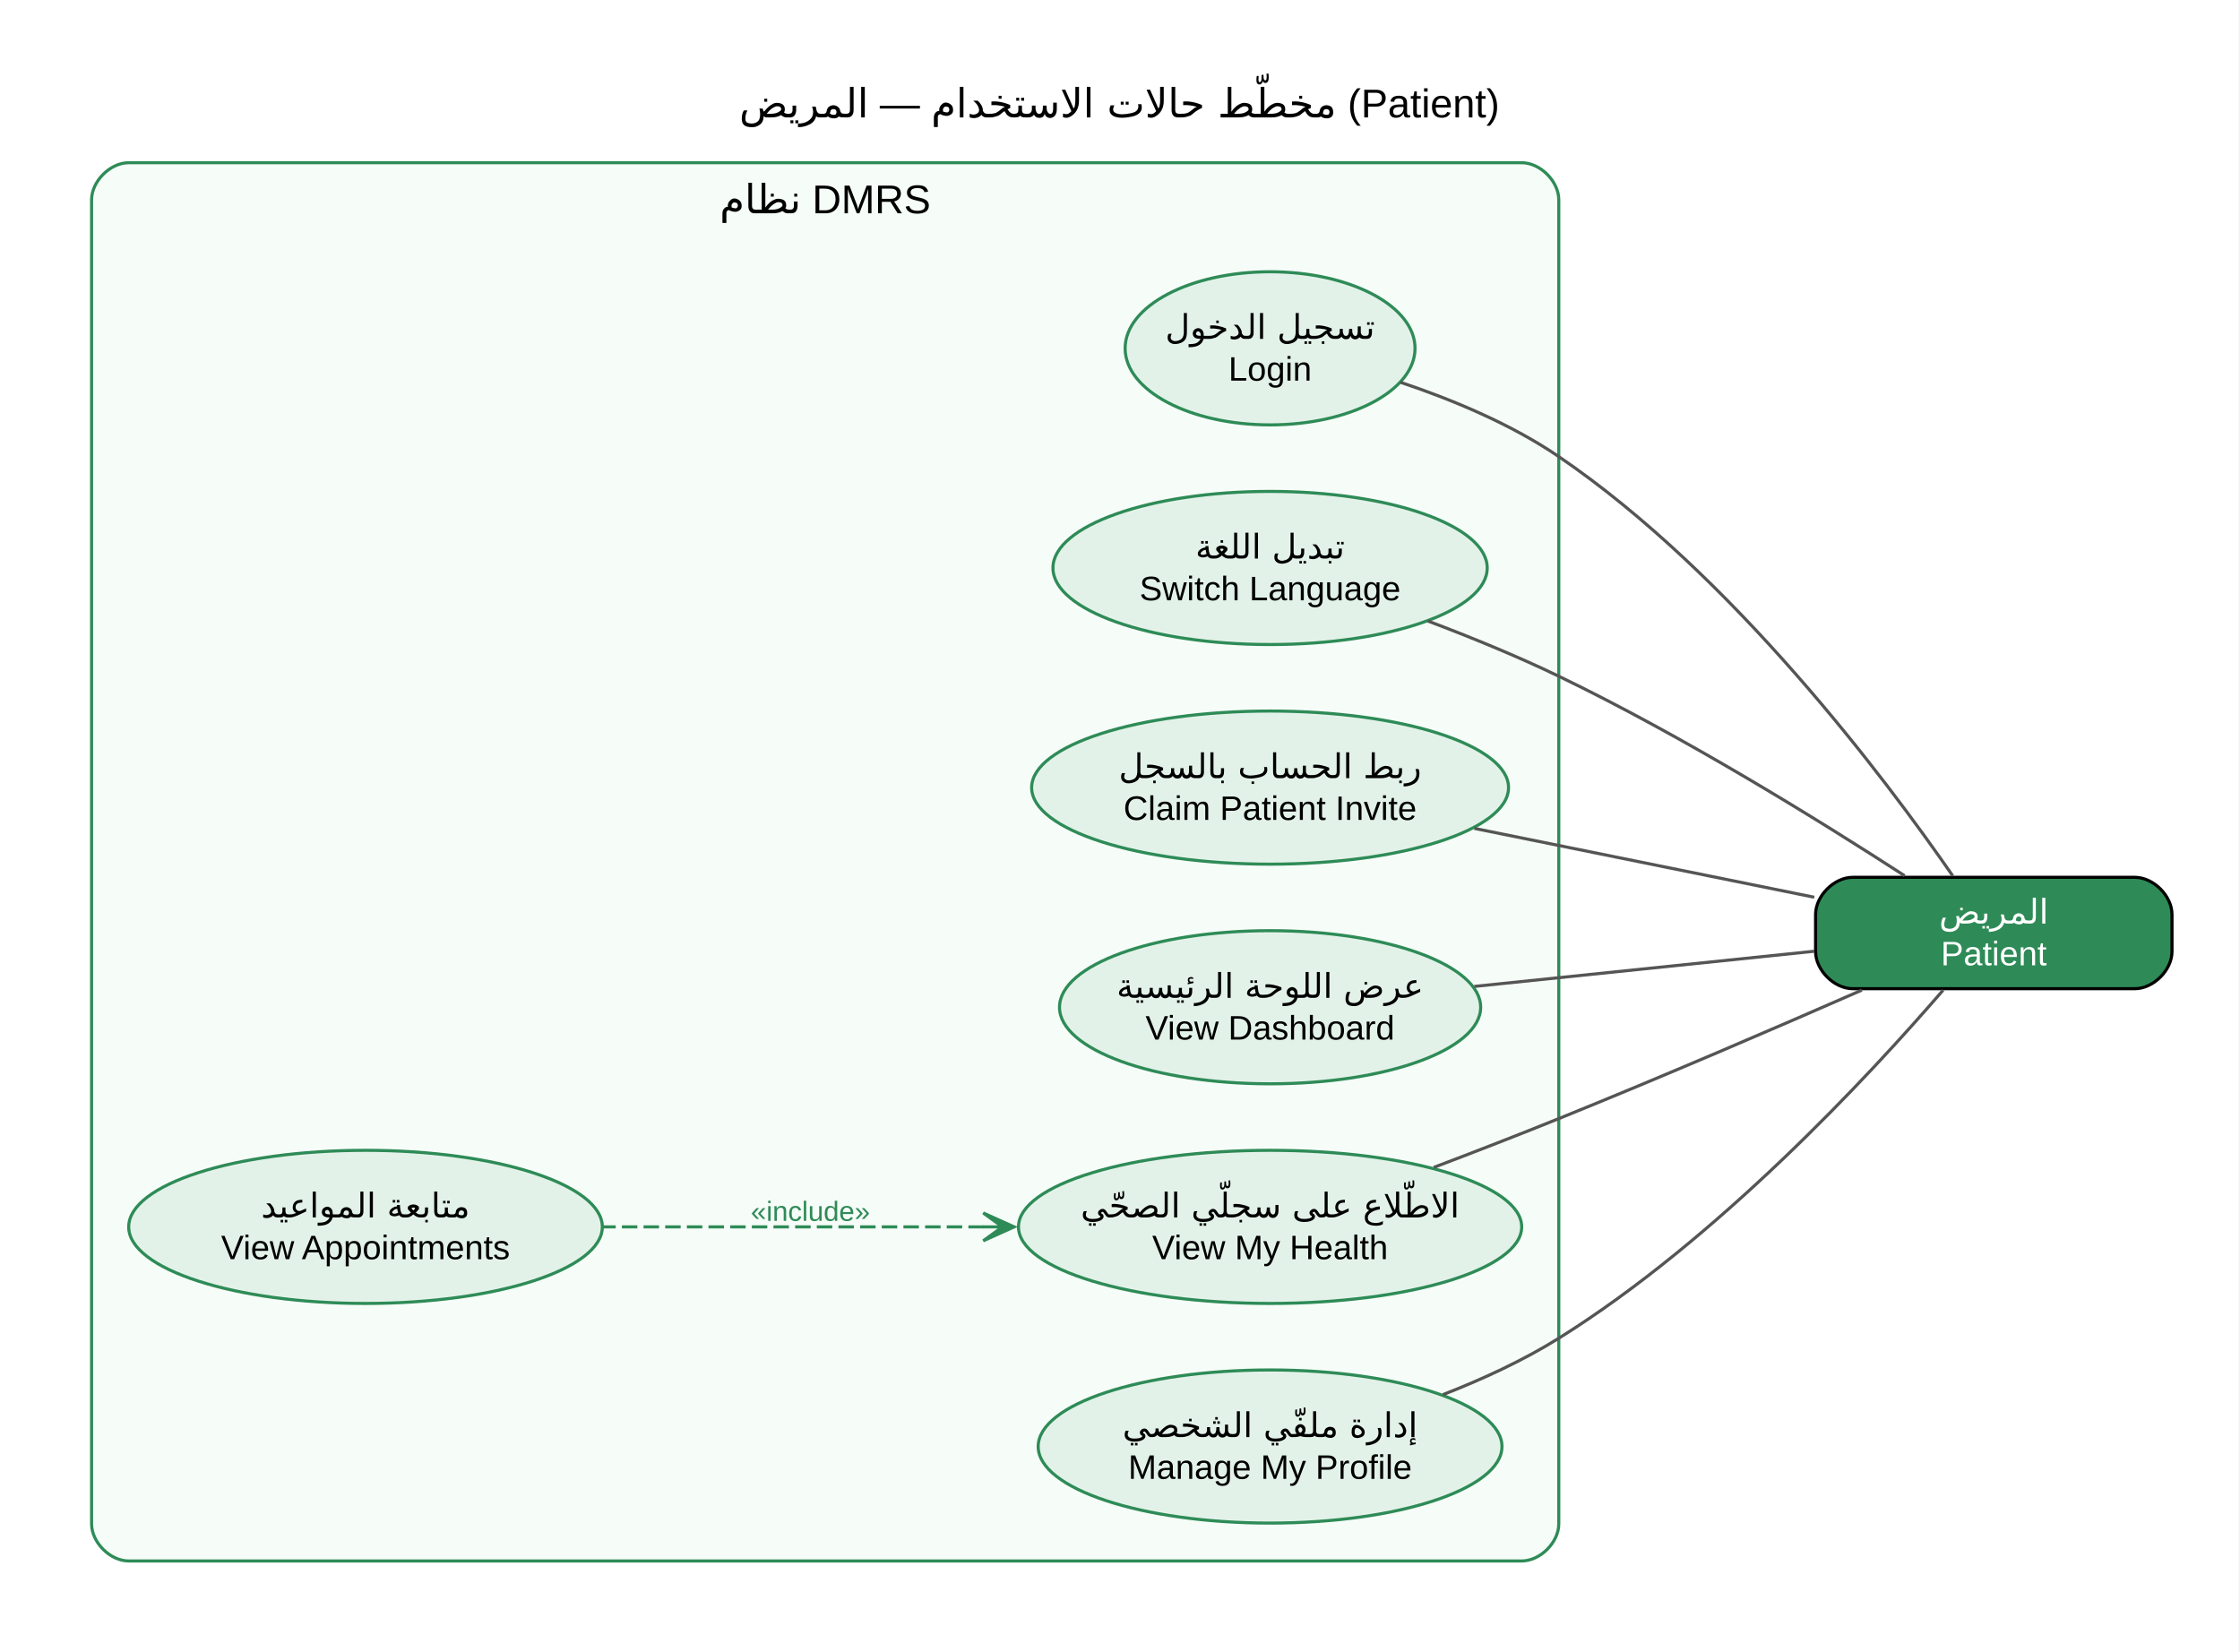
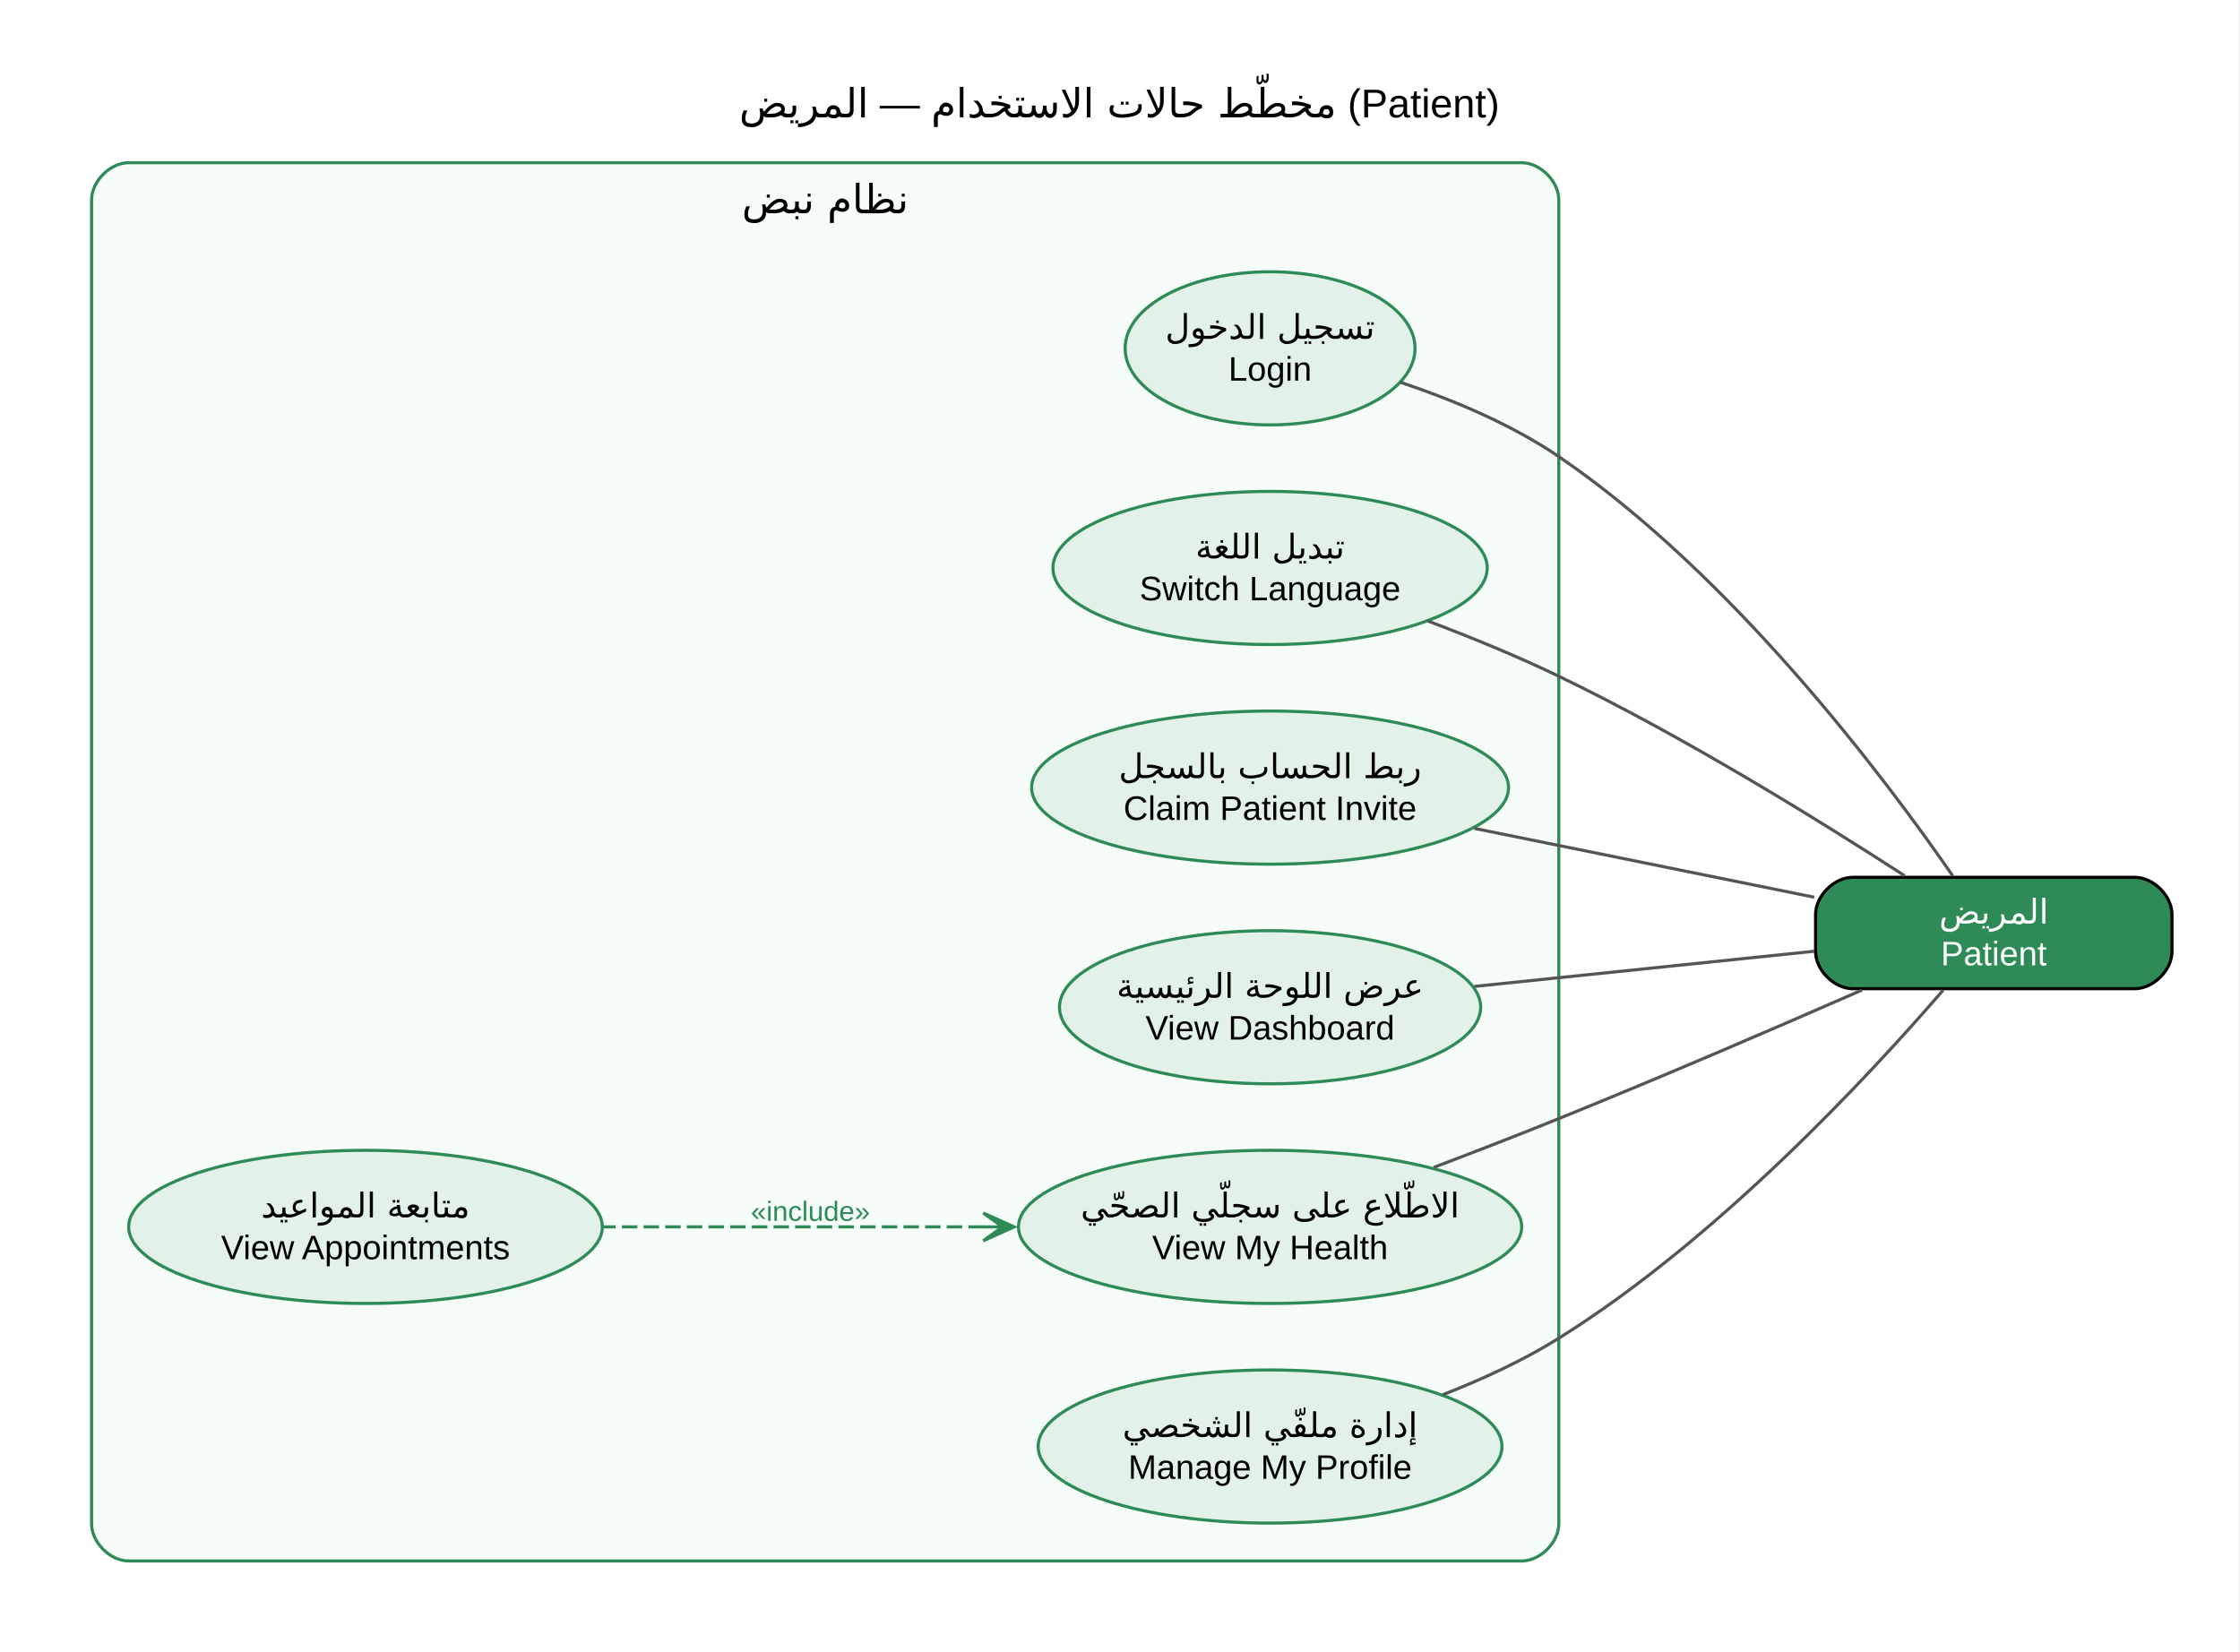
<svg xmlns="http://www.w3.org/2000/svg" width="724pt" height="534pt" viewBox="0.00 0.00 724.00 534.00">
  <g id="graph0" class="graph" transform="scale(1 1) rotate(0) translate(21.6 512.6)">
    <polygon fill="white" stroke="none" points="-21.6,21.6 -21.6,-512.6 702.02,-512.6 702.02,21.6 -21.6,21.6" />
    <text xml:space="preserve" text-anchor="middle" x="340.21" y="-474.65" font-family="Arial" font-size="13.00">مخطّط حالات الاستخدام — المريض (Patient)</text>
    <g id="clust1" class="cluster">
      <path fill="#f6fcf8" stroke="#2e8b57" d="M20,-8C20,-8 470.22,-8 470.22,-8 476.22,-8 482.22,-14 482.22,-20 482.22,-20 482.22,-448 482.22,-448 482.22,-454 476.22,-460 470.22,-460 470.22,-460 20,-460 20,-460 14,-460 8,-454 8,-448 8,-448 8,-20 8,-20 8,-14 14,-8 20,-8" />
-       <text xml:space="preserve" text-anchor="middle" x="245.11" y="-443.65" font-family="Arial" font-size="13.00">نظام DMRS</text>
+       <text xml:space="preserve" text-anchor="middle" x="245.11" y="-443.65" font-family="Arial" font-size="13.00">نظام نبض</text>
    </g>
    <g id="node1" class="node">
      <path fill="#2e8b57" stroke="black" d="M668.42,-229C668.42,-229 577.22,-229 577.22,-229 571.22,-229 565.22,-223 565.22,-217 565.22,-217 565.22,-205 565.22,-205 565.22,-199 571.22,-193 577.22,-193 577.22,-193 668.42,-193 668.42,-193 674.42,-193 680.42,-199 680.42,-205 680.42,-205 680.42,-217 680.42,-217 680.42,-223 674.42,-229 668.42,-229" />
      <text xml:space="preserve" text-anchor="middle" x="622.82" y="-214.05" font-family="Arial" font-size="11.00" fill="white">المريض</text>
      <text xml:space="preserve" text-anchor="middle" x="622.82" y="-200.55" font-family="Arial" font-size="11.00" fill="white">Patient</text>
    </g>
    <g id="node2" class="node">
      <ellipse fill="#e3f2e9" stroke="#2e8b57" cx="388.91" cy="-400" rx="46.85" ry="24.75" />
      <text xml:space="preserve" text-anchor="middle" x="388.91" y="-403.05" font-family="Arial" font-size="11.00">تسجيل الدخول</text>
      <text xml:space="preserve" text-anchor="middle" x="388.91" y="-389.55" font-family="Arial" font-size="11.00">Login</text>
    </g>
    <g id="edge1" class="edge">
      <path fill="none" stroke="#555555" d="M609.55,-229.48C587.55,-261.3 538.43,-326.68 482.22,-365 466.79,-375.52 447.76,-383.43 431,-389.04" />
    </g>
    <g id="node3" class="node">
      <ellipse fill="#e3f2e9" stroke="#2e8b57" cx="388.91" cy="-329" rx="70.18" ry="24.75" />
      <text xml:space="preserve" text-anchor="middle" x="388.91" y="-332.05" font-family="Arial" font-size="11.00">تبديل اللغة</text>
      <text xml:space="preserve" text-anchor="middle" x="388.91" y="-318.55" font-family="Arial" font-size="11.00">Switch Language</text>
    </g>
    <g id="edge2" class="edge">
      <path fill="none" stroke="#555555" d="M594.02,-229.5C566.4,-247.39 522.48,-274.59 482.22,-294 468.79,-300.48 453.83,-306.6 439.92,-311.85" />
    </g>
    <g id="node4" class="node">
      <ellipse fill="#e3f2e9" stroke="#2e8b57" cx="388.91" cy="-258" rx="77.07" ry="24.75" />
      <text xml:space="preserve" text-anchor="middle" x="388.91" y="-261.05" font-family="Arial" font-size="11.00">ربط الحساب بالسجل</text>
      <text xml:space="preserve" text-anchor="middle" x="388.91" y="-247.55" font-family="Arial" font-size="11.00">Claim Patient Invite</text>
    </g>
    <g id="edge3" class="edge">
      <path fill="none" stroke="#555555" d="M564.79,-222.56C531.53,-229.3 489.46,-237.82 454.92,-244.82" />
    </g>
    <g id="node5" class="node">
      <ellipse fill="#e3f2e9" stroke="#2e8b57" cx="388.91" cy="-187" rx="68.06" ry="24.75" />
      <text xml:space="preserve" text-anchor="middle" x="388.91" y="-190.05" font-family="Arial" font-size="11.00">عرض اللوحة الرئيسية</text>
      <text xml:space="preserve" text-anchor="middle" x="388.91" y="-176.55" font-family="Arial" font-size="11.00">View Dashboard</text>
    </g>
    <g id="edge4" class="edge">
      <path fill="none" stroke="#555555" d="M564.79,-205.1C531.53,-201.66 489.46,-197.3 454.92,-193.73" />
    </g>
    <g id="node6" class="node">
      <ellipse fill="#e3f2e9" stroke="#2e8b57" cx="388.91" cy="-116" rx="81.32" ry="24.75" />
      <text xml:space="preserve" text-anchor="middle" x="388.91" y="-119.05" font-family="Arial" font-size="11.00">الاطّلاع على سجلّي الصحّي</text>
      <text xml:space="preserve" text-anchor="middle" x="388.91" y="-105.55" font-family="Arial" font-size="11.00">View My Health</text>
    </g>
    <g id="edge5" class="edge">
      <path fill="none" stroke="#555555" d="M580.18,-192.54C552.53,-180.42 515.36,-164.4 482.22,-151 469.19,-145.73 455.04,-140.25 441.82,-135.23" />
    </g>
    <g id="node8" class="node">
      <ellipse fill="#e3f2e9" stroke="#2e8b57" cx="388.91" cy="-45" rx="74.95" ry="24.75" />
      <text xml:space="preserve" text-anchor="middle" x="388.91" y="-48.05" font-family="Arial" font-size="11.00">إدارة ملفّي الشخصي</text>
      <text xml:space="preserve" text-anchor="middle" x="388.91" y="-34.55" font-family="Arial" font-size="11.00">Manage My Profile</text>
    </g>
    <g id="edge6" class="edge">
      <path fill="none" stroke="#555555" d="M606.44,-192.52C582.45,-164.73 533.54,-112.03 482.22,-80 470.74,-72.83 457.55,-66.75 444.8,-61.78" />
    </g>
    <g id="node7" class="node">
      <ellipse fill="#e3f2e9" stroke="#2e8b57" cx="96.54" cy="-116" rx="76.54" ry="24.75" />
      <text xml:space="preserve" text-anchor="middle" x="96.54" y="-119.05" font-family="Arial" font-size="11.00">متابعة المواعيد</text>
      <text xml:space="preserve" text-anchor="middle" x="96.54" y="-105.55" font-family="Arial" font-size="11.00">View Appointments</text>
    </g>
    <g id="edge7" class="edge">
      <path fill="none" stroke="#2e8b57" stroke-dasharray="5,2" d="M296.4,-116C256.75,-116 210.89,-116 173.2,-116" />
      <polygon fill="#2e8b57" stroke="#2e8b57" points="306.19,-116 296.19,-120.5 302.41,-116 296.19,-116 296.19,-116 296.19,-116 302.41,-116 296.19,-111.5 306.19,-116" />
      <text xml:space="preserve" text-anchor="middle" x="240.34" y="-117.95" font-family="Arial" font-size="9.00" fill="#2e8b57">«include»</text>
    </g>
  </g>
</svg>
